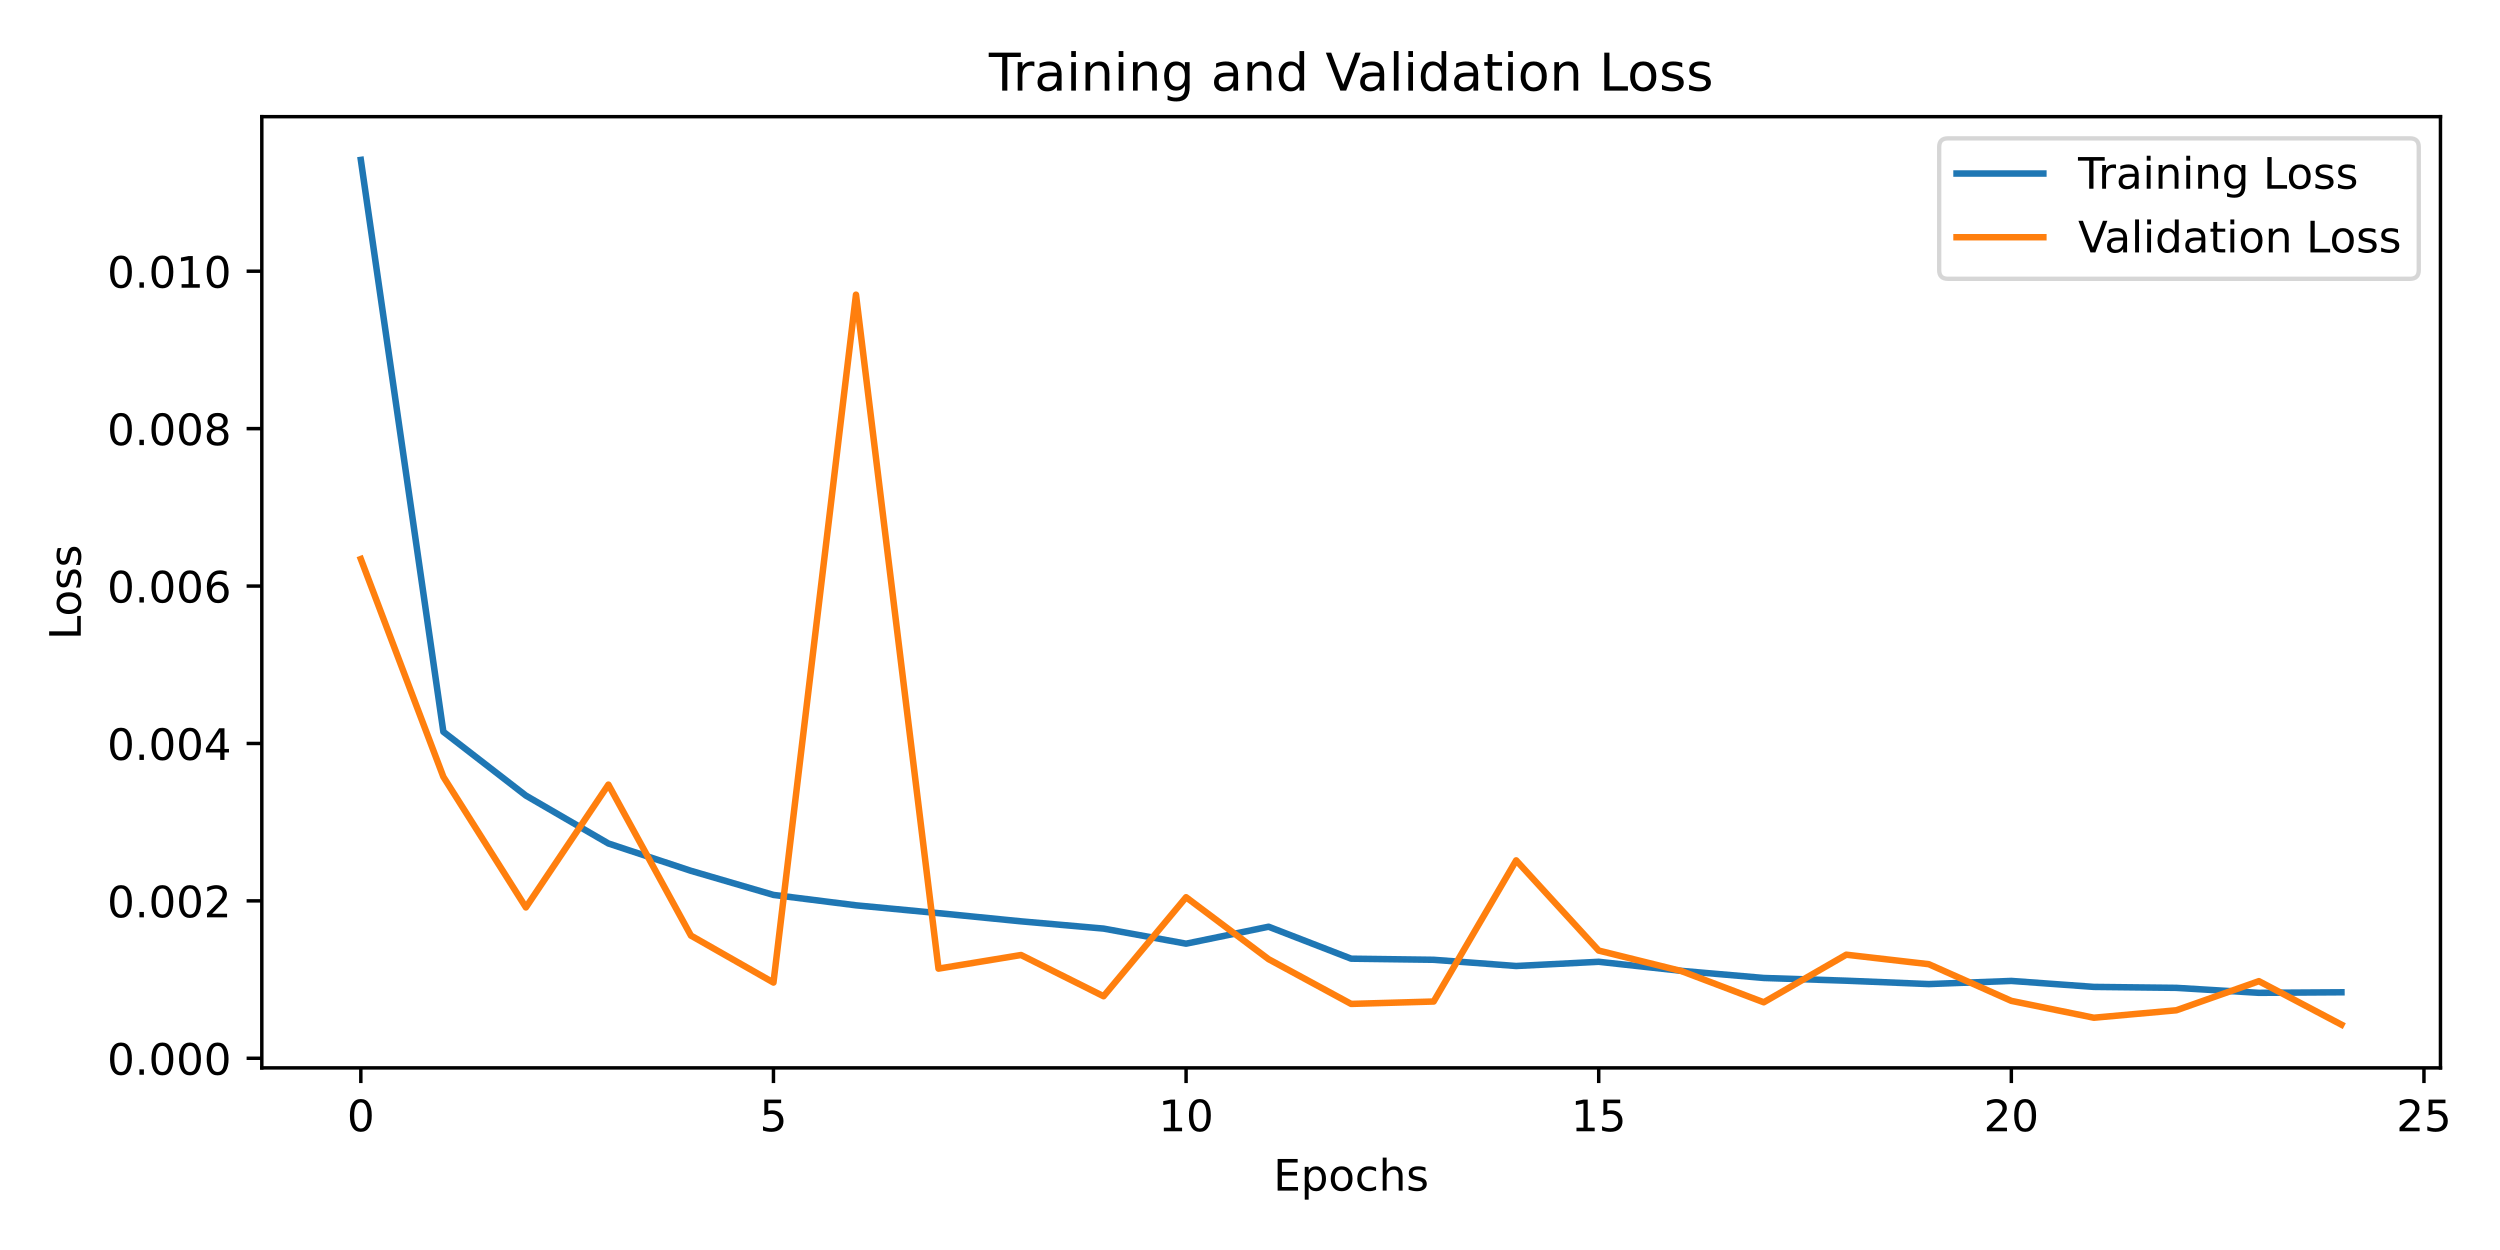
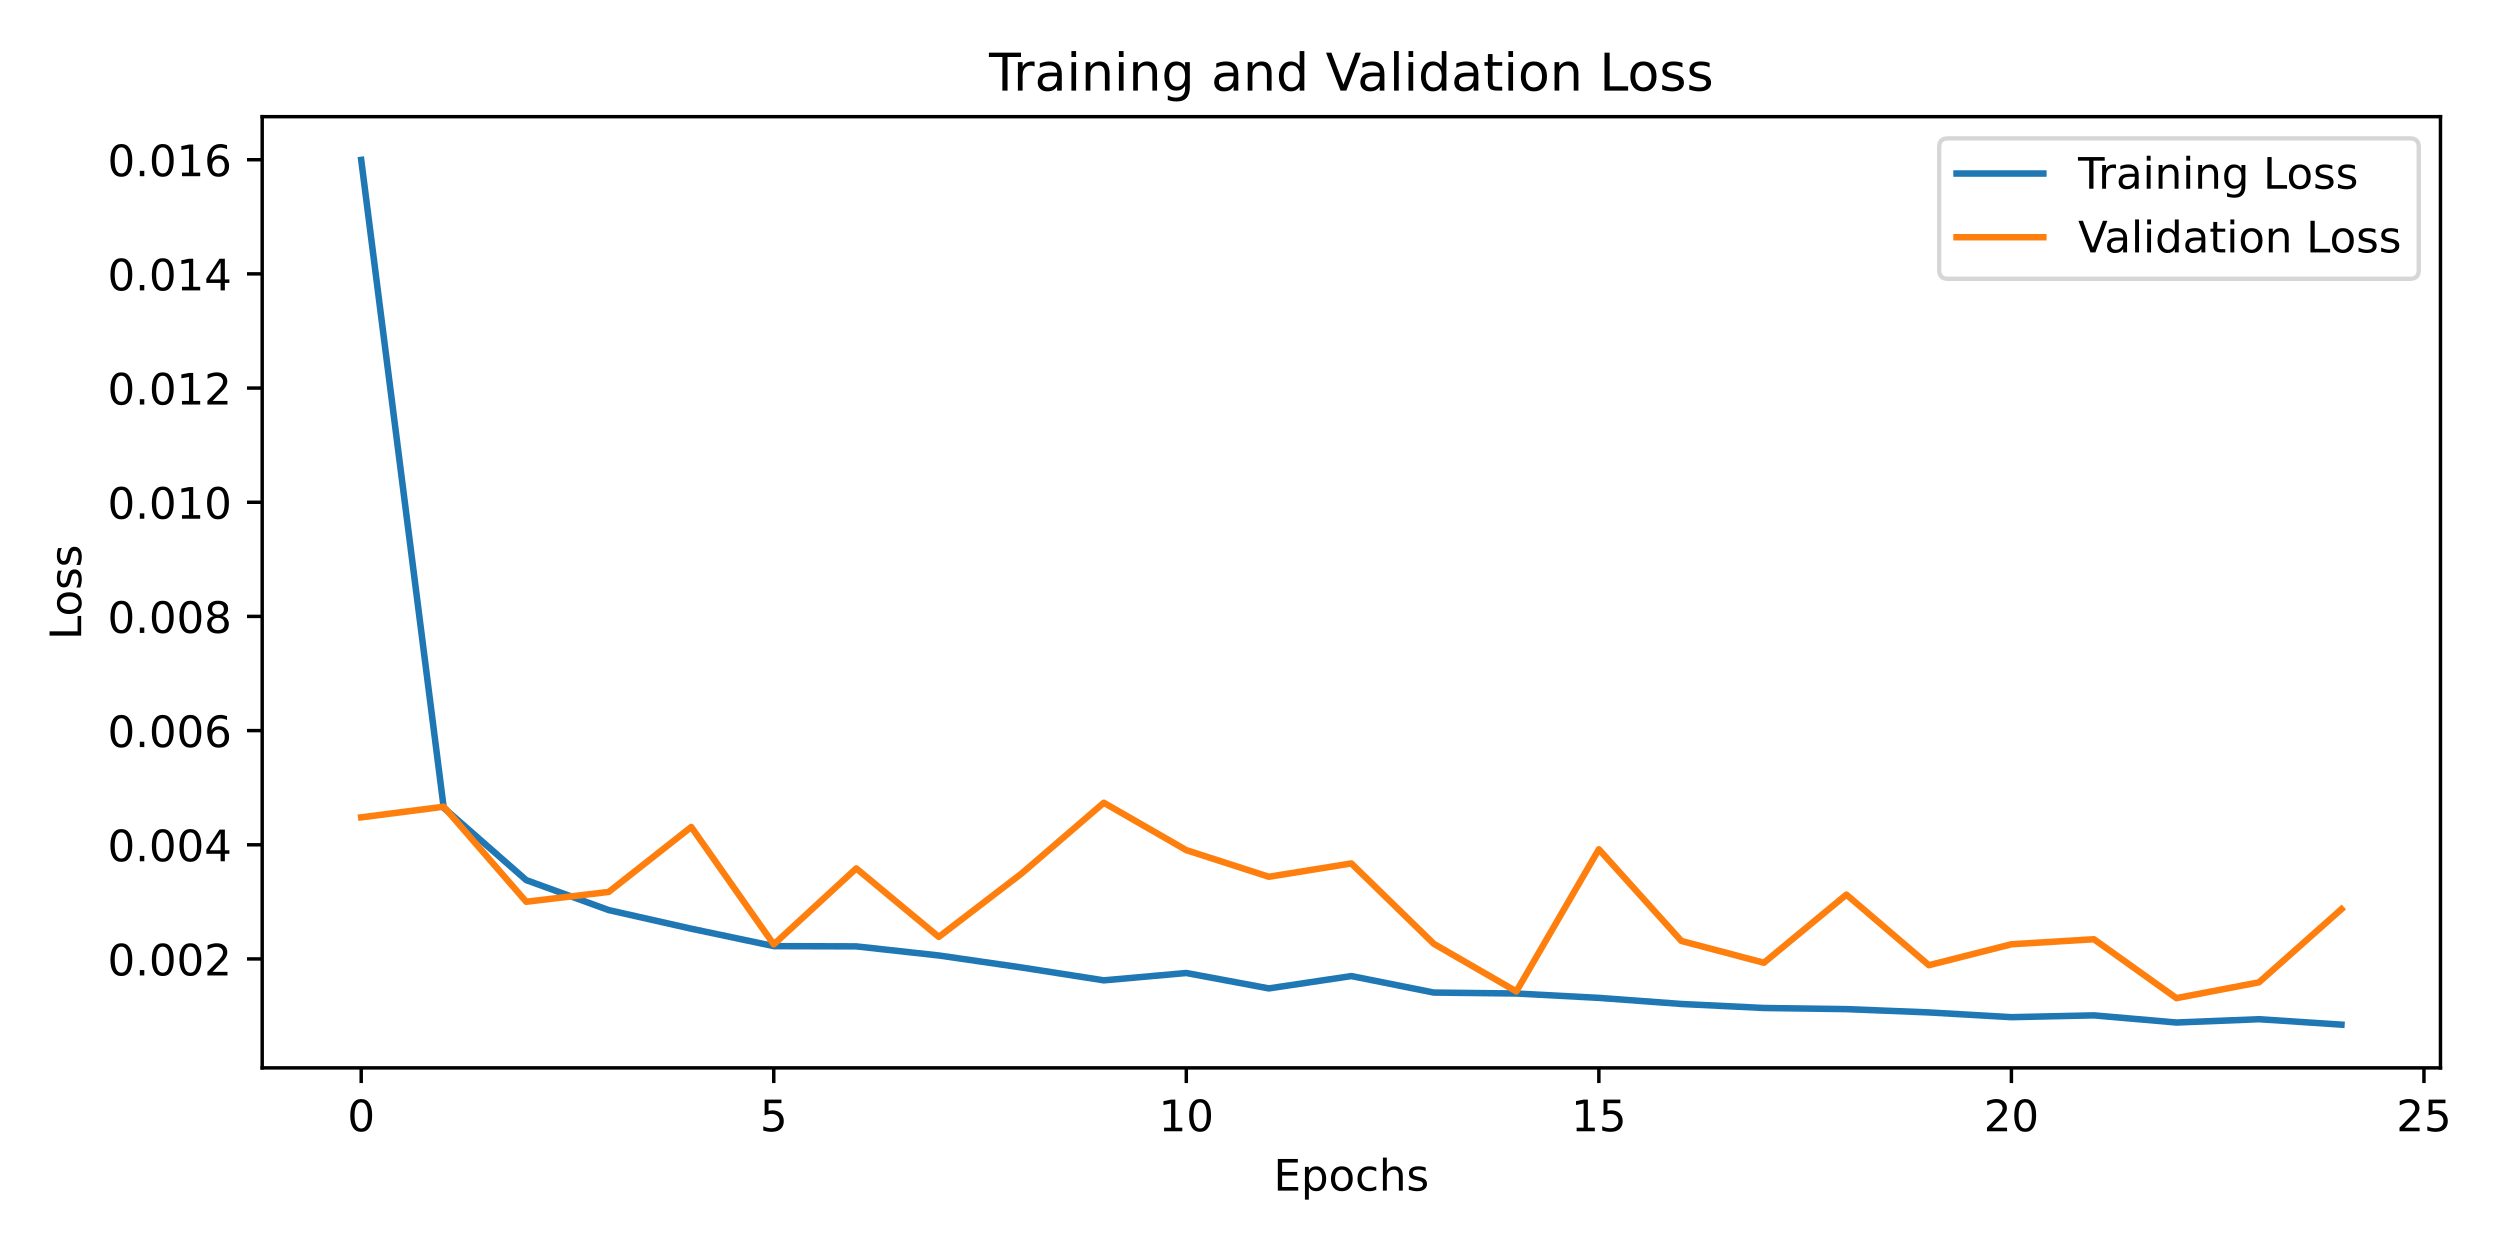
<svg xmlns="http://www.w3.org/2000/svg" xmlns:xlink="http://www.w3.org/1999/xlink" width="576pt" height="288pt" viewBox="0 0 576 288" version="1.1">
  <defs>
    <style type="text/css">*{stroke-linejoin: round; stroke-linecap: butt}</style>
  </defs>
  <g id="figure_1">
    <g id="patch_1">
      <path d="M 0 288  L 576 288  L 576 0  L 0 0  z " style="fill: #ffffff" />
    </g>
    <g id="axes_1">
      <g id="patch_2">
-         <path d="M 60.32 246.04  L 562.282 246.04  L 562.282 26.88  L 60.32 26.88  z " style="fill: #ffffff" />
+         <path d="M 60.41 246.04  L 562.282 246.04  L 562.282 26.88  L 60.41 26.88  z " style="fill: #ffffff" />
      </g>
      <g id="matplotlib.axis_1">
        <g id="xtick_1">
          <g id="line2d_1">
            <defs>
-               <path id="mf46369d3c7" d="M 0 0  L 0 3.5  " style="stroke: #000000; stroke-width: 0.8" />
+               <path id="mc5d2ef5683" d="M 0 0  L 0 3.5  " style="stroke: #000000; stroke-width: 0.8" />
            </defs>
            <g>
-               <use xlink:href="#mf46369d3c7" x="83.136" y="246.04" style="stroke: #000000; stroke-width: 0.8" />
+               <use xlink:href="#mc5d2ef5683" x="83.222" y="246.04" style="stroke: #000000; stroke-width: 0.8" />
            </g>
          </g>
          <g id="text_1">
-             <g transform="translate(79.9552 260.6384) scale(0.1 -0.1)">
+             <g transform="translate(80.04111 260.6384) scale(0.1 -0.1)">
              <defs>
                <path id="DejaVuSans-30" d="M 2034 4250  Q 1547 4250 1301 3770  Q 1056 3291 1056 2328  Q 1056 1369 1301 889  Q 1547 409 2034 409  Q 2525 409 2770 889  Q 3016 1369 3016 2328  Q 3016 3291 2770 3770  Q 2525 4250 2034 4250  z M 2034 4750  Q 2819 4750 3233 4129  Q 3647 3509 3647 2328  Q 3647 1150 3233 529  Q 2819 -91 2034 -91  Q 1250 -91 836 529  Q 422 1150 422 2328  Q 422 3509 836 4129  Q 1250 4750 2034 4750  z " transform="scale(0.015625)" />
              </defs>
              <use xlink:href="#DejaVuSans-30" />
            </g>
          </g>
        </g>
        <g id="xtick_2">
          <g id="line2d_2">
            <g>
-               <use xlink:href="#mf46369d3c7" x="178.205" y="246.04" style="stroke: #000000; stroke-width: 0.8" />
+               <use xlink:href="#mc5d2ef5683" x="178.274" y="246.04" style="stroke: #000000; stroke-width: 0.8" />
            </g>
          </g>
          <g id="text_2">
-             <g transform="translate(175.0237 260.6384) scale(0.1 -0.1)">
+             <g transform="translate(175.0926 260.6384) scale(0.1 -0.1)">
              <defs>
                <path id="DejaVuSans-35" d="M 691 4666  L 3169 4666  L 3169 4134  L 1269 4134  L 1269 2991  Q 1406 3038 1543 3061  Q 1681 3084 1819 3084  Q 2600 3084 3056 2656  Q 3513 2228 3513 1497  Q 3513 744 3044 326  Q 2575 -91 1722 -91  Q 1428 -91 1123 -41  Q 819 9 494 109  L 494 744  Q 775 591 1075 516  Q 1375 441 1709 441  Q 2250 441 2565 725  Q 2881 1009 2881 1497  Q 2881 1984 2565 2268  Q 2250 2553 1709 2553  Q 1456 2553 1204 2497  Q 953 2441 691 2322  L 691 4666  z " transform="scale(0.015625)" />
              </defs>
              <use xlink:href="#DejaVuSans-35" />
            </g>
          </g>
        </g>
        <g id="xtick_3">
          <g id="line2d_3">
            <g>
-               <use xlink:href="#mf46369d3c7" x="273.273" y="246.04" style="stroke: #000000; stroke-width: 0.8" />
+               <use xlink:href="#mc5d2ef5683" x="273.325" y="246.04" style="stroke: #000000; stroke-width: 0.8" />
            </g>
          </g>
          <g id="text_3">
-             <g transform="translate(266.911 260.6384) scale(0.1 -0.1)">
+             <g transform="translate(266.9628 260.6384) scale(0.1 -0.1)">
              <defs>
                <path id="DejaVuSans-31" d="M 794 531  L 1825 531  L 1825 4091  L 703 3866  L 703 4441  L 1819 4666  L 2450 4666  L 2450 531  L 3481 531  L 3481 0  L 794 0  L 794 531  z " transform="scale(0.015625)" />
              </defs>
              <use xlink:href="#DejaVuSans-31" />
              <use xlink:href="#DejaVuSans-30" transform="translate(63.62305 0)" />
            </g>
          </g>
        </g>
        <g id="xtick_4">
          <g id="line2d_4">
            <g>
-               <use xlink:href="#mf46369d3c7" x="368.342" y="246.04" style="stroke: #000000; stroke-width: 0.8" />
+               <use xlink:href="#mc5d2ef5683" x="368.377" y="246.04" style="stroke: #000000; stroke-width: 0.8" />
            </g>
          </g>
          <g id="text_4">
-             <g transform="translate(361.9795 260.6384) scale(0.1 -0.1)">
+             <g transform="translate(362.0143 260.6384) scale(0.1 -0.1)">
              <use xlink:href="#DejaVuSans-31" />
              <use xlink:href="#DejaVuSans-35" transform="translate(63.62305 0)" />
            </g>
          </g>
        </g>
        <g id="xtick_5">
          <g id="line2d_5">
            <g>
-               <use xlink:href="#mf46369d3c7" x="463.411" y="246.04" style="stroke: #000000; stroke-width: 0.8" />
+               <use xlink:href="#mc5d2ef5683" x="463.428" y="246.04" style="stroke: #000000; stroke-width: 0.8" />
            </g>
          </g>
          <g id="text_5">
-             <g transform="translate(457.0481 260.6384) scale(0.1 -0.1)">
+             <g transform="translate(457.0658 260.6384) scale(0.1 -0.1)">
              <defs>
                <path id="DejaVuSans-32" d="M 1228 531  L 3431 531  L 3431 0  L 469 0  L 469 531  Q 828 903 1448 1529  Q 2069 2156 2228 2338  Q 2531 2678 2651 2914  Q 2772 3150 2772 3378  Q 2772 3750 2511 3984  Q 2250 4219 1831 4219  Q 1534 4219 1204 4116  Q 875 4013 500 3803  L 500 4441  Q 881 4594 1212 4672  Q 1544 4750 1819 4750  Q 2544 4750 2975 4387  Q 3406 4025 3406 3419  Q 3406 3131 3298 2873  Q 3191 2616 2906 2266  Q 2828 2175 2409 1742  Q 1991 1309 1228 531  z " transform="scale(0.015625)" />
              </defs>
              <use xlink:href="#DejaVuSans-32" />
              <use xlink:href="#DejaVuSans-30" transform="translate(63.62305 0)" />
            </g>
          </g>
        </g>
        <g id="xtick_6">
          <g id="line2d_6">
            <g>
-               <use xlink:href="#mf46369d3c7" x="558.479" y="246.04" style="stroke: #000000; stroke-width: 0.8" />
+               <use xlink:href="#mc5d2ef5683" x="558.48" y="246.04" style="stroke: #000000; stroke-width: 0.8" />
            </g>
          </g>
          <g id="text_6">
-             <g transform="translate(552.1166 260.6384) scale(0.1 -0.1)">
+             <g transform="translate(552.1173 260.6384) scale(0.1 -0.1)">
              <use xlink:href="#DejaVuSans-32" />
              <use xlink:href="#DejaVuSans-35" transform="translate(63.62305 0)" />
            </g>
          </g>
        </g>
        <g id="text_7">
-           <g transform="translate(293.3853 274.3166) scale(0.1 -0.1)">
+           <g transform="translate(293.4303 274.3166) scale(0.1 -0.1)">
            <defs>
              <path id="DejaVuSans-45" d="M 628 4666  L 3578 4666  L 3578 4134  L 1259 4134  L 1259 2753  L 3481 2753  L 3481 2222  L 1259 2222  L 1259 531  L 3634 531  L 3634 0  L 628 0  L 628 4666  z " transform="scale(0.015625)" />
              <path id="DejaVuSans-70" d="M 1159 525  L 1159 -1331  L 581 -1331  L 581 3500  L 1159 3500  L 1159 2969  Q 1341 3281 1617 3432  Q 1894 3584 2278 3584  Q 2916 3584 3314 3078  Q 3713 2572 3713 1747  Q 3713 922 3314 415  Q 2916 -91 2278 -91  Q 1894 -91 1617 61  Q 1341 213 1159 525  z M 3116 1747  Q 3116 2381 2855 2742  Q 2594 3103 2138 3103  Q 1681 3103 1420 2742  Q 1159 2381 1159 1747  Q 1159 1113 1420 752  Q 1681 391 2138 391  Q 2594 391 2855 752  Q 3116 1113 3116 1747  z " transform="scale(0.015625)" />
              <path id="DejaVuSans-6f" d="M 1959 3097  Q 1497 3097 1228 2736  Q 959 2375 959 1747  Q 959 1119 1226 758  Q 1494 397 1959 397  Q 2419 397 2687 759  Q 2956 1122 2956 1747  Q 2956 2369 2687 2733  Q 2419 3097 1959 3097  z M 1959 3584  Q 2709 3584 3137 3096  Q 3566 2609 3566 1747  Q 3566 888 3137 398  Q 2709 -91 1959 -91  Q 1206 -91 779 398  Q 353 888 353 1747  Q 353 2609 779 3096  Q 1206 3584 1959 3584  z " transform="scale(0.015625)" />
              <path id="DejaVuSans-63" d="M 3122 3366  L 3122 2828  Q 2878 2963 2633 3030  Q 2388 3097 2138 3097  Q 1578 3097 1268 2742  Q 959 2388 959 1747  Q 959 1106 1268 751  Q 1578 397 2138 397  Q 2388 397 2633 464  Q 2878 531 3122 666  L 3122 134  Q 2881 22 2623 -34  Q 2366 -91 2075 -91  Q 1284 -91 818 406  Q 353 903 353 1747  Q 353 2603 823 3093  Q 1294 3584 2113 3584  Q 2378 3584 2631 3529  Q 2884 3475 3122 3366  z " transform="scale(0.015625)" />
              <path id="DejaVuSans-68" d="M 3513 2113  L 3513 0  L 2938 0  L 2938 2094  Q 2938 2591 2744 2837  Q 2550 3084 2163 3084  Q 1697 3084 1428 2787  Q 1159 2491 1159 1978  L 1159 0  L 581 0  L 581 4863  L 1159 4863  L 1159 2956  Q 1366 3272 1645 3428  Q 1925 3584 2291 3584  Q 2894 3584 3203 3211  Q 3513 2838 3513 2113  z " transform="scale(0.015625)" />
              <path id="DejaVuSans-73" d="M 2834 3397  L 2834 2853  Q 2591 2978 2328 3040  Q 2066 3103 1784 3103  Q 1356 3103 1142 2972  Q 928 2841 928 2578  Q 928 2378 1081 2264  Q 1234 2150 1697 2047  L 1894 2003  Q 2506 1872 2764 1633  Q 3022 1394 3022 966  Q 3022 478 2636 193  Q 2250 -91 1575 -91  Q 1294 -91 989 -36  Q 684 19 347 128  L 347 722  Q 666 556 975 473  Q 1284 391 1588 391  Q 1994 391 2212 530  Q 2431 669 2431 922  Q 2431 1156 2273 1281  Q 2116 1406 1581 1522  L 1381 1569  Q 847 1681 609 1914  Q 372 2147 372 2553  Q 372 3047 722 3315  Q 1072 3584 1716 3584  Q 2034 3584 2315 3537  Q 2597 3491 2834 3397  z " transform="scale(0.015625)" />
            </defs>
            <use xlink:href="#DejaVuSans-45" />
            <use xlink:href="#DejaVuSans-70" transform="translate(63.18359 0)" />
            <use xlink:href="#DejaVuSans-6f" transform="translate(126.6602 0)" />
            <use xlink:href="#DejaVuSans-63" transform="translate(187.8418 0)" />
            <use xlink:href="#DejaVuSans-68" transform="translate(242.8223 0)" />
            <use xlink:href="#DejaVuSans-73" transform="translate(306.2012 0)" />
          </g>
        </g>
      </g>
      <g id="matplotlib.axis_2">
        <g id="ytick_1">
          <g id="line2d_7">
            <defs>
-               <path id="m39f8307cc9" d="M 0 0  L -3.5 0  " style="stroke: #000000; stroke-width: 0.8" />
+               <path id="md9e07efd2b" d="M 0 0  L -3.5 0  " style="stroke: #000000; stroke-width: 0.8" />
            </defs>
            <g>
-               <use xlink:href="#m39f8307cc9" x="60.32" y="243.822" style="stroke: #000000; stroke-width: 0.8" />
+               <use xlink:href="#md9e07efd2b" x="60.41" y="220.942" style="stroke: #000000; stroke-width: 0.8" />
            </g>
          </g>
          <g id="text_8">
-             <g transform="translate(24.69187 247.6214) scale(0.1 -0.1)">
+             <g transform="translate(24.78187 224.7416) scale(0.1 -0.1)">
              <defs>
                <path id="DejaVuSans-2e" d="M 684 794  L 1344 794  L 1344 0  L 684 0  L 684 794  z " transform="scale(0.015625)" />
              </defs>
              <use xlink:href="#DejaVuSans-30" />
              <use xlink:href="#DejaVuSans-2e" transform="translate(63.62305 0)" />
              <use xlink:href="#DejaVuSans-30" transform="translate(95.41016 0)" />
              <use xlink:href="#DejaVuSans-30" transform="translate(159.0332 0)" />
-               <use xlink:href="#DejaVuSans-30" transform="translate(222.6562 0)" />
+               <use xlink:href="#DejaVuSans-32" transform="translate(222.6562 0)" />
            </g>
          </g>
        </g>
        <g id="ytick_2">
          <g id="line2d_8">
            <g>
-               <use xlink:href="#m39f8307cc9" x="60.32" y="207.556" style="stroke: #000000; stroke-width: 0.8" />
+               <use xlink:href="#md9e07efd2b" x="60.41" y="194.636" style="stroke: #000000; stroke-width: 0.8" />
            </g>
          </g>
          <g id="text_9">
-             <g transform="translate(24.69187 211.3551) scale(0.1 -0.1)">
+             <g transform="translate(24.78187 198.4355) scale(0.1 -0.1)">
+               <defs>
+                 <path id="DejaVuSans-34" d="M 2419 4116  L 825 1625  L 2419 1625  L 2419 4116  z M 2253 4666  L 3047 4666  L 3047 1625  L 3713 1625  L 3713 1100  L 3047 1100  L 3047 0  L 2419 0  L 2419 1100  L 313 1100  L 313 1709  L 2253 4666  z " transform="scale(0.015625)" />
+               </defs>
              <use xlink:href="#DejaVuSans-30" />
              <use xlink:href="#DejaVuSans-2e" transform="translate(63.62305 0)" />
              <use xlink:href="#DejaVuSans-30" transform="translate(95.41016 0)" />
              <use xlink:href="#DejaVuSans-30" transform="translate(159.0332 0)" />
-               <use xlink:href="#DejaVuSans-32" transform="translate(222.6562 0)" />
+               <use xlink:href="#DejaVuSans-34" transform="translate(222.6562 0)" />
            </g>
          </g>
        </g>
        <g id="ytick_3">
          <g id="line2d_9">
            <g>
-               <use xlink:href="#m39f8307cc9" x="60.32" y="171.29" style="stroke: #000000; stroke-width: 0.8" />
+               <use xlink:href="#md9e07efd2b" x="60.41" y="168.33" style="stroke: #000000; stroke-width: 0.8" />
            </g>
          </g>
          <g id="text_10">
-             <g transform="translate(24.69187 175.0888) scale(0.1 -0.1)">
-               <defs>
-                 <path id="DejaVuSans-34" d="M 2419 4116  L 825 1625  L 2419 1625  L 2419 4116  z M 2253 4666  L 3047 4666  L 3047 1625  L 3713 1625  L 3713 1100  L 3047 1100  L 3047 0  L 2419 0  L 2419 1100  L 313 1100  L 313 1709  L 2253 4666  z " transform="scale(0.015625)" />
+             <g transform="translate(24.78187 172.1295) scale(0.1 -0.1)">
+               <defs>
+                 <path id="DejaVuSans-36" d="M 2113 2584  Q 1688 2584 1439 2293  Q 1191 2003 1191 1497  Q 1191 994 1439 701  Q 1688 409 2113 409  Q 2538 409 2786 701  Q 3034 994 3034 1497  Q 3034 2003 2786 2293  Q 2538 2584 2113 2584  z M 3366 4563  L 3366 3988  Q 3128 4100 2886 4159  Q 2644 4219 2406 4219  Q 1781 4219 1451 3797  Q 1122 3375 1075 2522  Q 1259 2794 1537 2939  Q 1816 3084 2150 3084  Q 2853 3084 3261 2657  Q 3669 2231 3669 1497  Q 3669 778 3244 343  Q 2819 -91 2113 -91  Q 1303 -91 875 529  Q 447 1150 447 2328  Q 447 3434 972 4092  Q 1497 4750 2381 4750  Q 2619 4750 2861 4703  Q 3103 4656 3366 4563  z " transform="scale(0.015625)" />
              </defs>
              <use xlink:href="#DejaVuSans-30" />
              <use xlink:href="#DejaVuSans-2e" transform="translate(63.62305 0)" />
              <use xlink:href="#DejaVuSans-30" transform="translate(95.41016 0)" />
              <use xlink:href="#DejaVuSans-30" transform="translate(159.0332 0)" />
-               <use xlink:href="#DejaVuSans-34" transform="translate(222.6562 0)" />
+               <use xlink:href="#DejaVuSans-36" transform="translate(222.6562 0)" />
            </g>
          </g>
        </g>
        <g id="ytick_4">
          <g id="line2d_10">
            <g>
-               <use xlink:href="#m39f8307cc9" x="60.32" y="135.023" style="stroke: #000000; stroke-width: 0.8" />
+               <use xlink:href="#md9e07efd2b" x="60.41" y="142.024" style="stroke: #000000; stroke-width: 0.8" />
            </g>
          </g>
          <g id="text_11">
-             <g transform="translate(24.69187 138.8225) scale(0.1 -0.1)">
-               <defs>
-                 <path id="DejaVuSans-36" d="M 2113 2584  Q 1688 2584 1439 2293  Q 1191 2003 1191 1497  Q 1191 994 1439 701  Q 1688 409 2113 409  Q 2538 409 2786 701  Q 3034 994 3034 1497  Q 3034 2003 2786 2293  Q 2538 2584 2113 2584  z M 3366 4563  L 3366 3988  Q 3128 4100 2886 4159  Q 2644 4219 2406 4219  Q 1781 4219 1451 3797  Q 1122 3375 1075 2522  Q 1259 2794 1537 2939  Q 1816 3084 2150 3084  Q 2853 3084 3261 2657  Q 3669 2231 3669 1497  Q 3669 778 3244 343  Q 2819 -91 2113 -91  Q 1303 -91 875 529  Q 447 1150 447 2328  Q 447 3434 972 4092  Q 1497 4750 2381 4750  Q 2619 4750 2861 4703  Q 3103 4656 3366 4563  z " transform="scale(0.015625)" />
+             <g transform="translate(24.78187 145.8234) scale(0.1 -0.1)">
+               <defs>
+                 <path id="DejaVuSans-38" d="M 2034 2216  Q 1584 2216 1326 1975  Q 1069 1734 1069 1313  Q 1069 891 1326 650  Q 1584 409 2034 409  Q 2484 409 2743 651  Q 3003 894 3003 1313  Q 3003 1734 2745 1975  Q 2488 2216 2034 2216  z M 1403 2484  Q 997 2584 770 2862  Q 544 3141 544 3541  Q 544 4100 942 4425  Q 1341 4750 2034 4750  Q 2731 4750 3128 4425  Q 3525 4100 3525 3541  Q 3525 3141 3298 2862  Q 3072 2584 2669 2484  Q 3125 2378 3379 2068  Q 3634 1759 3634 1313  Q 3634 634 3220 271  Q 2806 -91 2034 -91  Q 1263 -91 848 271  Q 434 634 434 1313  Q 434 1759 690 2068  Q 947 2378 1403 2484  z M 1172 3481  Q 1172 3119 1398 2916  Q 1625 2713 2034 2713  Q 2441 2713 2670 2916  Q 2900 3119 2900 3481  Q 2900 3844 2670 4047  Q 2441 4250 2034 4250  Q 1625 4250 1398 4047  Q 1172 3844 1172 3481  z " transform="scale(0.015625)" />
              </defs>
              <use xlink:href="#DejaVuSans-30" />
              <use xlink:href="#DejaVuSans-2e" transform="translate(63.62305 0)" />
              <use xlink:href="#DejaVuSans-30" transform="translate(95.41016 0)" />
              <use xlink:href="#DejaVuSans-30" transform="translate(159.0332 0)" />
-               <use xlink:href="#DejaVuSans-36" transform="translate(222.6562 0)" />
+               <use xlink:href="#DejaVuSans-38" transform="translate(222.6562 0)" />
            </g>
          </g>
        </g>
        <g id="ytick_5">
          <g id="line2d_11">
            <g>
-               <use xlink:href="#m39f8307cc9" x="60.32" y="98.757" style="stroke: #000000; stroke-width: 0.8" />
+               <use xlink:href="#md9e07efd2b" x="60.41" y="115.718" style="stroke: #000000; stroke-width: 0.8" />
            </g>
          </g>
          <g id="text_12">
-             <g transform="translate(24.69187 102.5562) scale(0.1 -0.1)">
-               <defs>
-                 <path id="DejaVuSans-38" d="M 2034 2216  Q 1584 2216 1326 1975  Q 1069 1734 1069 1313  Q 1069 891 1326 650  Q 1584 409 2034 409  Q 2484 409 2743 651  Q 3003 894 3003 1313  Q 3003 1734 2745 1975  Q 2488 2216 2034 2216  z M 1403 2484  Q 997 2584 770 2862  Q 544 3141 544 3541  Q 544 4100 942 4425  Q 1341 4750 2034 4750  Q 2731 4750 3128 4425  Q 3525 4100 3525 3541  Q 3525 3141 3298 2862  Q 3072 2584 2669 2484  Q 3125 2378 3379 2068  Q 3634 1759 3634 1313  Q 3634 634 3220 271  Q 2806 -91 2034 -91  Q 1263 -91 848 271  Q 434 634 434 1313  Q 434 1759 690 2068  Q 947 2378 1403 2484  z M 1172 3481  Q 1172 3119 1398 2916  Q 1625 2713 2034 2713  Q 2441 2713 2670 2916  Q 2900 3119 2900 3481  Q 2900 3844 2670 4047  Q 2441 4250 2034 4250  Q 1625 4250 1398 4047  Q 1172 3844 1172 3481  z " transform="scale(0.015625)" />
-               </defs>
-               <use xlink:href="#DejaVuSans-30" />
-               <use xlink:href="#DejaVuSans-2e" transform="translate(63.62305 0)" />
-               <use xlink:href="#DejaVuSans-30" transform="translate(95.41016 0)" />
-               <use xlink:href="#DejaVuSans-30" transform="translate(159.0332 0)" />
-               <use xlink:href="#DejaVuSans-38" transform="translate(222.6562 0)" />
+             <g transform="translate(24.78187 119.5173) scale(0.1 -0.1)">
+               <use xlink:href="#DejaVuSans-30" />
+               <use xlink:href="#DejaVuSans-2e" transform="translate(63.62305 0)" />
+               <use xlink:href="#DejaVuSans-30" transform="translate(95.41016 0)" />
+               <use xlink:href="#DejaVuSans-31" transform="translate(159.0332 0)" />
+               <use xlink:href="#DejaVuSans-30" transform="translate(222.6562 0)" />
            </g>
          </g>
        </g>
        <g id="ytick_6">
          <g id="line2d_12">
            <g>
-               <use xlink:href="#m39f8307cc9" x="60.32" y="62.491" style="stroke: #000000; stroke-width: 0.8" />
+               <use xlink:href="#md9e07efd2b" x="60.41" y="89.412" style="stroke: #000000; stroke-width: 0.8" />
            </g>
          </g>
          <g id="text_13">
-             <g transform="translate(24.69187 66.28993) scale(0.1 -0.1)">
+             <g transform="translate(24.78187 93.21124) scale(0.1 -0.1)">
              <use xlink:href="#DejaVuSans-30" />
              <use xlink:href="#DejaVuSans-2e" transform="translate(63.62305 0)" />
              <use xlink:href="#DejaVuSans-30" transform="translate(95.41016 0)" />
              <use xlink:href="#DejaVuSans-31" transform="translate(159.0332 0)" />
-               <use xlink:href="#DejaVuSans-30" transform="translate(222.6562 0)" />
-             </g>
-           </g>
-         </g>
-         <g id="text_14">
-           <g transform="translate(18.61219 147.4272) rotate(-90) scale(0.1 -0.1)">
+               <use xlink:href="#DejaVuSans-32" transform="translate(222.6562 0)" />
+             </g>
+           </g>
+         </g>
+         <g id="ytick_7">
+           <g id="line2d_13">
+             <g>
+               <use xlink:href="#md9e07efd2b" x="60.41" y="63.106" style="stroke: #000000; stroke-width: 0.8" />
+             </g>
+           </g>
+           <g id="text_14">
+             <g transform="translate(24.78187 66.90516) scale(0.1 -0.1)">
+               <use xlink:href="#DejaVuSans-30" />
+               <use xlink:href="#DejaVuSans-2e" transform="translate(63.62305 0)" />
+               <use xlink:href="#DejaVuSans-30" transform="translate(95.41016 0)" />
+               <use xlink:href="#DejaVuSans-31" transform="translate(159.0332 0)" />
+               <use xlink:href="#DejaVuSans-34" transform="translate(222.6562 0)" />
+             </g>
+           </g>
+         </g>
+         <g id="ytick_8">
+           <g id="line2d_14">
+             <g>
+               <use xlink:href="#md9e07efd2b" x="60.41" y="36.8" style="stroke: #000000; stroke-width: 0.8" />
+             </g>
+           </g>
+           <g id="text_15">
+             <g transform="translate(24.78187 40.59908) scale(0.1 -0.1)">
+               <use xlink:href="#DejaVuSans-30" />
+               <use xlink:href="#DejaVuSans-2e" transform="translate(63.62305 0)" />
+               <use xlink:href="#DejaVuSans-30" transform="translate(95.41016 0)" />
+               <use xlink:href="#DejaVuSans-31" transform="translate(159.0332 0)" />
+               <use xlink:href="#DejaVuSans-36" transform="translate(222.6562 0)" />
+             </g>
+           </g>
+         </g>
+         <g id="text_16">
+           <g transform="translate(18.70219 147.4272) rotate(-90) scale(0.1 -0.1)">
            <defs>
              <path id="DejaVuSans-4c" d="M 628 4666  L 1259 4666  L 1259 531  L 3531 531  L 3531 0  L 628 0  L 628 4666  z " transform="scale(0.015625)" />
            </defs>
            <use xlink:href="#DejaVuSans-4c" />
            <use xlink:href="#DejaVuSans-6f" transform="translate(53.96289 0)" />
            <use xlink:href="#DejaVuSans-73" transform="translate(115.1445 0)" />
            <use xlink:href="#DejaVuSans-73" transform="translate(167.2441 0)" />
          </g>
        </g>
      </g>
-       <g id="line2d_13">
-         <path d="M 83.136 36.842  L 102.15 168.599  L 121.164 183.304  L 140.178 194.341  L 159.191 200.636  L 178.205 206.189  L 197.219 208.586  L 216.232 210.391  L 235.246 212.276  L 254.26 213.947  L 273.273 217.423  L 292.287 213.516  L 311.301 220.879  L 330.315 221.135  L 349.328 222.567  L 368.342 221.595  L 387.356 223.683  L 406.369 225.324  L 425.383 225.953  L 444.397 226.732  L 463.411 226.006  L 482.424 227.382  L 501.438 227.602  L 520.452 228.749  L 539.465 228.621  " clip-path="url(#pf5e6f53958)" style="fill: none; stroke: #1f77b4; stroke-width: 1.5; stroke-linecap: square" />
-       </g>
-       <g id="line2d_14">
-         <path d="M 83.136 128.795  L 102.15 178.982  L 121.164 209.067  L 140.178 180.778  L 159.191 215.558  L 178.205 226.38  L 197.219 67.894  L 216.232 223.172  L 235.246 220.035  L 254.26 229.53  L 273.273 206.724  L 292.287 220.998  L 311.301 231.302  L 330.315 230.749  L 349.328 198.234  L 368.342 219.011  L 387.356 223.721  L 406.369 230.927  L 425.383 219.963  L 444.397 222.152  L 463.411 230.599  L 482.424 234.486  L 501.438 232.766  L 520.452 226.062  L 539.465 236.078  " clip-path="url(#pf5e6f53958)" style="fill: none; stroke: #ff7f0e; stroke-width: 1.5; stroke-linecap: square" />
+       <g id="line2d_15">
+         <path d="M 83.222 36.842  L 102.233 186.113  L 121.243 202.78  L 140.253 209.688  L 159.264 213.977  L 178.274 217.988  L 197.284 218.047  L 216.294 220.141  L 235.305 222.9  L 254.315 225.871  L 273.325 224.18  L 292.336 227.73  L 311.346 224.886  L 330.356 228.686  L 349.367 228.903  L 368.377 229.909  L 387.387 231.316  L 406.397 232.239  L 425.408 232.501  L 444.418 233.264  L 463.428 234.356  L 482.439 233.941  L 501.449 235.589  L 520.459 234.825  L 539.469 236.078  " clip-path="url(#pec219c9878)" style="fill: none; stroke: #1f77b4; stroke-width: 1.5; stroke-linecap: square" />
+       </g>
+       <g id="line2d_16">
+         <path d="M 83.222 188.314  L 102.233 185.868  L 121.243 207.765  L 140.253 205.494  L 159.264 190.54  L 178.274 217.592  L 197.284 200.082  L 216.294 215.865  L 235.305 201.313  L 254.315 184.955  L 273.325 195.873  L 292.336 202.008  L 311.346 198.935  L 330.356 217.461  L 349.367 228.421  L 368.377 195.679  L 387.387 216.796  L 406.397 221.821  L 425.408 206.121  L 444.418 222.383  L 463.428 217.561  L 482.439 216.401  L 501.449 229.971  L 520.459 226.331  L 539.469 209.463  " clip-path="url(#pec219c9878)" style="fill: none; stroke: #ff7f0e; stroke-width: 1.5; stroke-linecap: square" />
      </g>
      <g id="patch_3">
-         <path d="M 60.32 246.04  L 60.32 26.88  " style="fill: none; stroke: #000000; stroke-width: 0.8; stroke-linejoin: miter; stroke-linecap: square" />
+         <path d="M 60.41 246.04  L 60.41 26.88  " style="fill: none; stroke: #000000; stroke-width: 0.8; stroke-linejoin: miter; stroke-linecap: square" />
      </g>
      <g id="patch_4">
        <path d="M 562.282 246.04  L 562.282 26.88  " style="fill: none; stroke: #000000; stroke-width: 0.8; stroke-linejoin: miter; stroke-linecap: square" />
      </g>
      <g id="patch_5">
-         <path d="M 60.32 246.04  L 562.282 246.04  " style="fill: none; stroke: #000000; stroke-width: 0.8; stroke-linejoin: miter; stroke-linecap: square" />
+         <path d="M 60.41 246.04  L 562.282 246.04  " style="fill: none; stroke: #000000; stroke-width: 0.8; stroke-linejoin: miter; stroke-linecap: square" />
      </g>
      <g id="patch_6">
-         <path d="M 60.32 26.88  L 562.282 26.88  " style="fill: none; stroke: #000000; stroke-width: 0.8; stroke-linejoin: miter; stroke-linecap: square" />
-       </g>
-       <g id="text_15">
-         <g transform="translate(227.8315 20.88) scale(0.12 -0.12)">
+         <path d="M 60.41 26.88  L 562.282 26.88  " style="fill: none; stroke: #000000; stroke-width: 0.8; stroke-linejoin: miter; stroke-linecap: square" />
+       </g>
+       <g id="text_17">
+         <g transform="translate(227.8765 20.88) scale(0.12 -0.12)">
          <defs>
            <path id="DejaVuSans-54" d="M -19 4666  L 3928 4666  L 3928 4134  L 2272 4134  L 2272 0  L 1638 0  L 1638 4134  L -19 4134  L -19 4666  z " transform="scale(0.015625)" />
            <path id="DejaVuSans-72" d="M 2631 2963  Q 2534 3019 2420 3045  Q 2306 3072 2169 3072  Q 1681 3072 1420 2755  Q 1159 2438 1159 1844  L 1159 0  L 581 0  L 581 3500  L 1159 3500  L 1159 2956  Q 1341 3275 1631 3429  Q 1922 3584 2338 3584  Q 2397 3584 2469 3576  Q 2541 3569 2628 3553  L 2631 2963  z " transform="scale(0.015625)" />
            <path id="DejaVuSans-61" d="M 2194 1759  Q 1497 1759 1228 1600  Q 959 1441 959 1056  Q 959 750 1161 570  Q 1363 391 1709 391  Q 2188 391 2477 730  Q 2766 1069 2766 1631  L 2766 1759  L 2194 1759  z M 3341 1997  L 3341 0  L 2766 0  L 2766 531  Q 2569 213 2275 61  Q 1981 -91 1556 -91  Q 1019 -91 701 211  Q 384 513 384 1019  Q 384 1609 779 1909  Q 1175 2209 1959 2209  L 2766 2209  L 2766 2266  Q 2766 2663 2505 2880  Q 2244 3097 1772 3097  Q 1472 3097 1187 3025  Q 903 2953 641 2809  L 641 3341  Q 956 3463 1253 3523  Q 1550 3584 1831 3584  Q 2591 3584 2966 3190  Q 3341 2797 3341 1997  z " transform="scale(0.015625)" />
            <path id="DejaVuSans-69" d="M 603 3500  L 1178 3500  L 1178 0  L 603 0  L 603 3500  z M 603 4863  L 1178 4863  L 1178 4134  L 603 4134  L 603 4863  z " transform="scale(0.015625)" />
            <path id="DejaVuSans-6e" d="M 3513 2113  L 3513 0  L 2938 0  L 2938 2094  Q 2938 2591 2744 2837  Q 2550 3084 2163 3084  Q 1697 3084 1428 2787  Q 1159 2491 1159 1978  L 1159 0  L 581 0  L 581 3500  L 1159 3500  L 1159 2956  Q 1366 3272 1645 3428  Q 1925 3584 2291 3584  Q 2894 3584 3203 3211  Q 3513 2838 3513 2113  z " transform="scale(0.015625)" />
            <path id="DejaVuSans-67" d="M 2906 1791  Q 2906 2416 2648 2759  Q 2391 3103 1925 3103  Q 1463 3103 1205 2759  Q 947 2416 947 1791  Q 947 1169 1205 825  Q 1463 481 1925 481  Q 2391 481 2648 825  Q 2906 1169 2906 1791  z M 3481 434  Q 3481 -459 3084 -895  Q 2688 -1331 1869 -1331  Q 1566 -1331 1297 -1286  Q 1028 -1241 775 -1147  L 775 -588  Q 1028 -725 1275 -790  Q 1522 -856 1778 -856  Q 2344 -856 2625 -561  Q 2906 -266 2906 331  L 2906 616  Q 2728 306 2450 153  Q 2172 0 1784 0  Q 1141 0 747 490  Q 353 981 353 1791  Q 353 2603 747 3093  Q 1141 3584 1784 3584  Q 2172 3584 2450 3431  Q 2728 3278 2906 2969  L 2906 3500  L 3481 3500  L 3481 434  z " transform="scale(0.015625)" />
            <path id="DejaVuSans-20" transform="scale(0.015625)" />
            <path id="DejaVuSans-64" d="M 2906 2969  L 2906 4863  L 3481 4863  L 3481 0  L 2906 0  L 2906 525  Q 2725 213 2448 61  Q 2172 -91 1784 -91  Q 1150 -91 751 415  Q 353 922 353 1747  Q 353 2572 751 3078  Q 1150 3584 1784 3584  Q 2172 3584 2448 3432  Q 2725 3281 2906 2969  z M 947 1747  Q 947 1113 1208 752  Q 1469 391 1925 391  Q 2381 391 2643 752  Q 2906 1113 2906 1747  Q 2906 2381 2643 2742  Q 2381 3103 1925 3103  Q 1469 3103 1208 2742  Q 947 2381 947 1747  z " transform="scale(0.015625)" />
            <path id="DejaVuSans-56" d="M 1831 0  L 50 4666  L 709 4666  L 2188 738  L 3669 4666  L 4325 4666  L 2547 0  L 1831 0  z " transform="scale(0.015625)" />
            <path id="DejaVuSans-6c" d="M 603 4863  L 1178 4863  L 1178 0  L 603 0  L 603 4863  z " transform="scale(0.015625)" />
            <path id="DejaVuSans-74" d="M 1172 4494  L 1172 3500  L 2356 3500  L 2356 3053  L 1172 3053  L 1172 1153  Q 1172 725 1289 603  Q 1406 481 1766 481  L 2356 481  L 2356 0  L 1766 0  Q 1100 0 847 248  Q 594 497 594 1153  L 594 3053  L 172 3053  L 172 3500  L 594 3500  L 594 4494  L 1172 4494  z " transform="scale(0.015625)" />
          </defs>
          <use xlink:href="#DejaVuSans-54" />
          <use xlink:href="#DejaVuSans-72" transform="translate(46.33398 0)" />
          <use xlink:href="#DejaVuSans-61" transform="translate(87.44727 0)" />
          <use xlink:href="#DejaVuSans-69" transform="translate(148.7266 0)" />
          <use xlink:href="#DejaVuSans-6e" transform="translate(176.5098 0)" />
          <use xlink:href="#DejaVuSans-69" transform="translate(239.8887 0)" />
          <use xlink:href="#DejaVuSans-6e" transform="translate(267.6719 0)" />
          <use xlink:href="#DejaVuSans-67" transform="translate(331.0508 0)" />
          <use xlink:href="#DejaVuSans-20" transform="translate(394.5273 0)" />
          <use xlink:href="#DejaVuSans-61" transform="translate(426.3145 0)" />
          <use xlink:href="#DejaVuSans-6e" transform="translate(487.5938 0)" />
          <use xlink:href="#DejaVuSans-64" transform="translate(550.9727 0)" />
          <use xlink:href="#DejaVuSans-20" transform="translate(614.4492 0)" />
          <use xlink:href="#DejaVuSans-56" transform="translate(646.2363 0)" />
          <use xlink:href="#DejaVuSans-61" transform="translate(706.8945 0)" />
          <use xlink:href="#DejaVuSans-6c" transform="translate(768.1738 0)" />
          <use xlink:href="#DejaVuSans-69" transform="translate(795.957 0)" />
          <use xlink:href="#DejaVuSans-64" transform="translate(823.7402 0)" />
          <use xlink:href="#DejaVuSans-61" transform="translate(887.2168 0)" />
          <use xlink:href="#DejaVuSans-74" transform="translate(948.4961 0)" />
          <use xlink:href="#DejaVuSans-69" transform="translate(987.7051 0)" />
          <use xlink:href="#DejaVuSans-6f" transform="translate(1015.488 0)" />
          <use xlink:href="#DejaVuSans-6e" transform="translate(1076.67 0)" />
          <use xlink:href="#DejaVuSans-20" transform="translate(1140.049 0)" />
          <use xlink:href="#DejaVuSans-4c" transform="translate(1171.836 0)" />
          <use xlink:href="#DejaVuSans-6f" transform="translate(1225.799 0)" />
          <use xlink:href="#DejaVuSans-73" transform="translate(1286.98 0)" />
          <use xlink:href="#DejaVuSans-73" transform="translate(1339.08 0)" />
        </g>
      </g>
      <g id="legend_1">
        <g id="patch_7">
          <path d="M 448.788 64.236  L 555.282 64.236  Q 557.282 64.236 557.282 62.236  L 557.282 33.88  Q 557.282 31.88 555.282 31.88  L 448.788 31.88  Q 446.788 31.88 446.788 33.88  L 446.788 62.236  Q 446.788 64.236 448.788 64.236  z " style="fill: #ffffff; opacity: 0.8; stroke: #cccccc; stroke-linejoin: miter" />
        </g>
-         <g id="line2d_15">
+         <g id="line2d_17">
          <path d="M 450.788 39.978  L 460.788 39.978  L 470.788 39.978  " style="fill: none; stroke: #1f77b4; stroke-width: 1.5; stroke-linecap: square" />
        </g>
-         <g id="text_16">
+         <g id="text_18">
          <g transform="translate(478.7881 43.47844) scale(0.1 -0.1)">
            <use xlink:href="#DejaVuSans-54" />
            <use xlink:href="#DejaVuSans-72" transform="translate(46.33398 0)" />
            <use xlink:href="#DejaVuSans-61" transform="translate(87.44727 0)" />
            <use xlink:href="#DejaVuSans-69" transform="translate(148.7266 0)" />
            <use xlink:href="#DejaVuSans-6e" transform="translate(176.5098 0)" />
            <use xlink:href="#DejaVuSans-69" transform="translate(239.8887 0)" />
            <use xlink:href="#DejaVuSans-6e" transform="translate(267.6719 0)" />
            <use xlink:href="#DejaVuSans-67" transform="translate(331.0508 0)" />
            <use xlink:href="#DejaVuSans-20" transform="translate(394.5273 0)" />
            <use xlink:href="#DejaVuSans-4c" transform="translate(426.3145 0)" />
            <use xlink:href="#DejaVuSans-6f" transform="translate(480.2773 0)" />
            <use xlink:href="#DejaVuSans-73" transform="translate(541.459 0)" />
            <use xlink:href="#DejaVuSans-73" transform="translate(593.5586 0)" />
          </g>
        </g>
-         <g id="line2d_16">
+         <g id="line2d_18">
          <path d="M 450.788 54.657  L 460.788 54.657  L 470.788 54.657  " style="fill: none; stroke: #ff7f0e; stroke-width: 1.5; stroke-linecap: square" />
        </g>
-         <g id="text_17">
+         <g id="text_19">
          <g transform="translate(478.7881 58.15656) scale(0.1 -0.1)">
            <use xlink:href="#DejaVuSans-56" />
            <use xlink:href="#DejaVuSans-61" transform="translate(60.6582 0)" />
            <use xlink:href="#DejaVuSans-6c" transform="translate(121.9375 0)" />
            <use xlink:href="#DejaVuSans-69" transform="translate(149.7207 0)" />
            <use xlink:href="#DejaVuSans-64" transform="translate(177.5039 0)" />
            <use xlink:href="#DejaVuSans-61" transform="translate(240.9805 0)" />
            <use xlink:href="#DejaVuSans-74" transform="translate(302.2598 0)" />
            <use xlink:href="#DejaVuSans-69" transform="translate(341.4688 0)" />
            <use xlink:href="#DejaVuSans-6f" transform="translate(369.252 0)" />
            <use xlink:href="#DejaVuSans-6e" transform="translate(430.4336 0)" />
            <use xlink:href="#DejaVuSans-20" transform="translate(493.8125 0)" />
            <use xlink:href="#DejaVuSans-4c" transform="translate(525.5996 0)" />
            <use xlink:href="#DejaVuSans-6f" transform="translate(579.5625 0)" />
            <use xlink:href="#DejaVuSans-73" transform="translate(640.7441 0)" />
            <use xlink:href="#DejaVuSans-73" transform="translate(692.8438 0)" />
          </g>
        </g>
      </g>
    </g>
  </g>
  <defs>
-     <clipPath id="pf5e6f53958">
-       <rect x="60.32" y="26.88" width="501.962" height="219.16" />
+     <clipPath id="pec219c9878">
+       <rect x="60.41" y="26.88" width="501.872" height="219.16" />
    </clipPath>
  </defs>
</svg>
